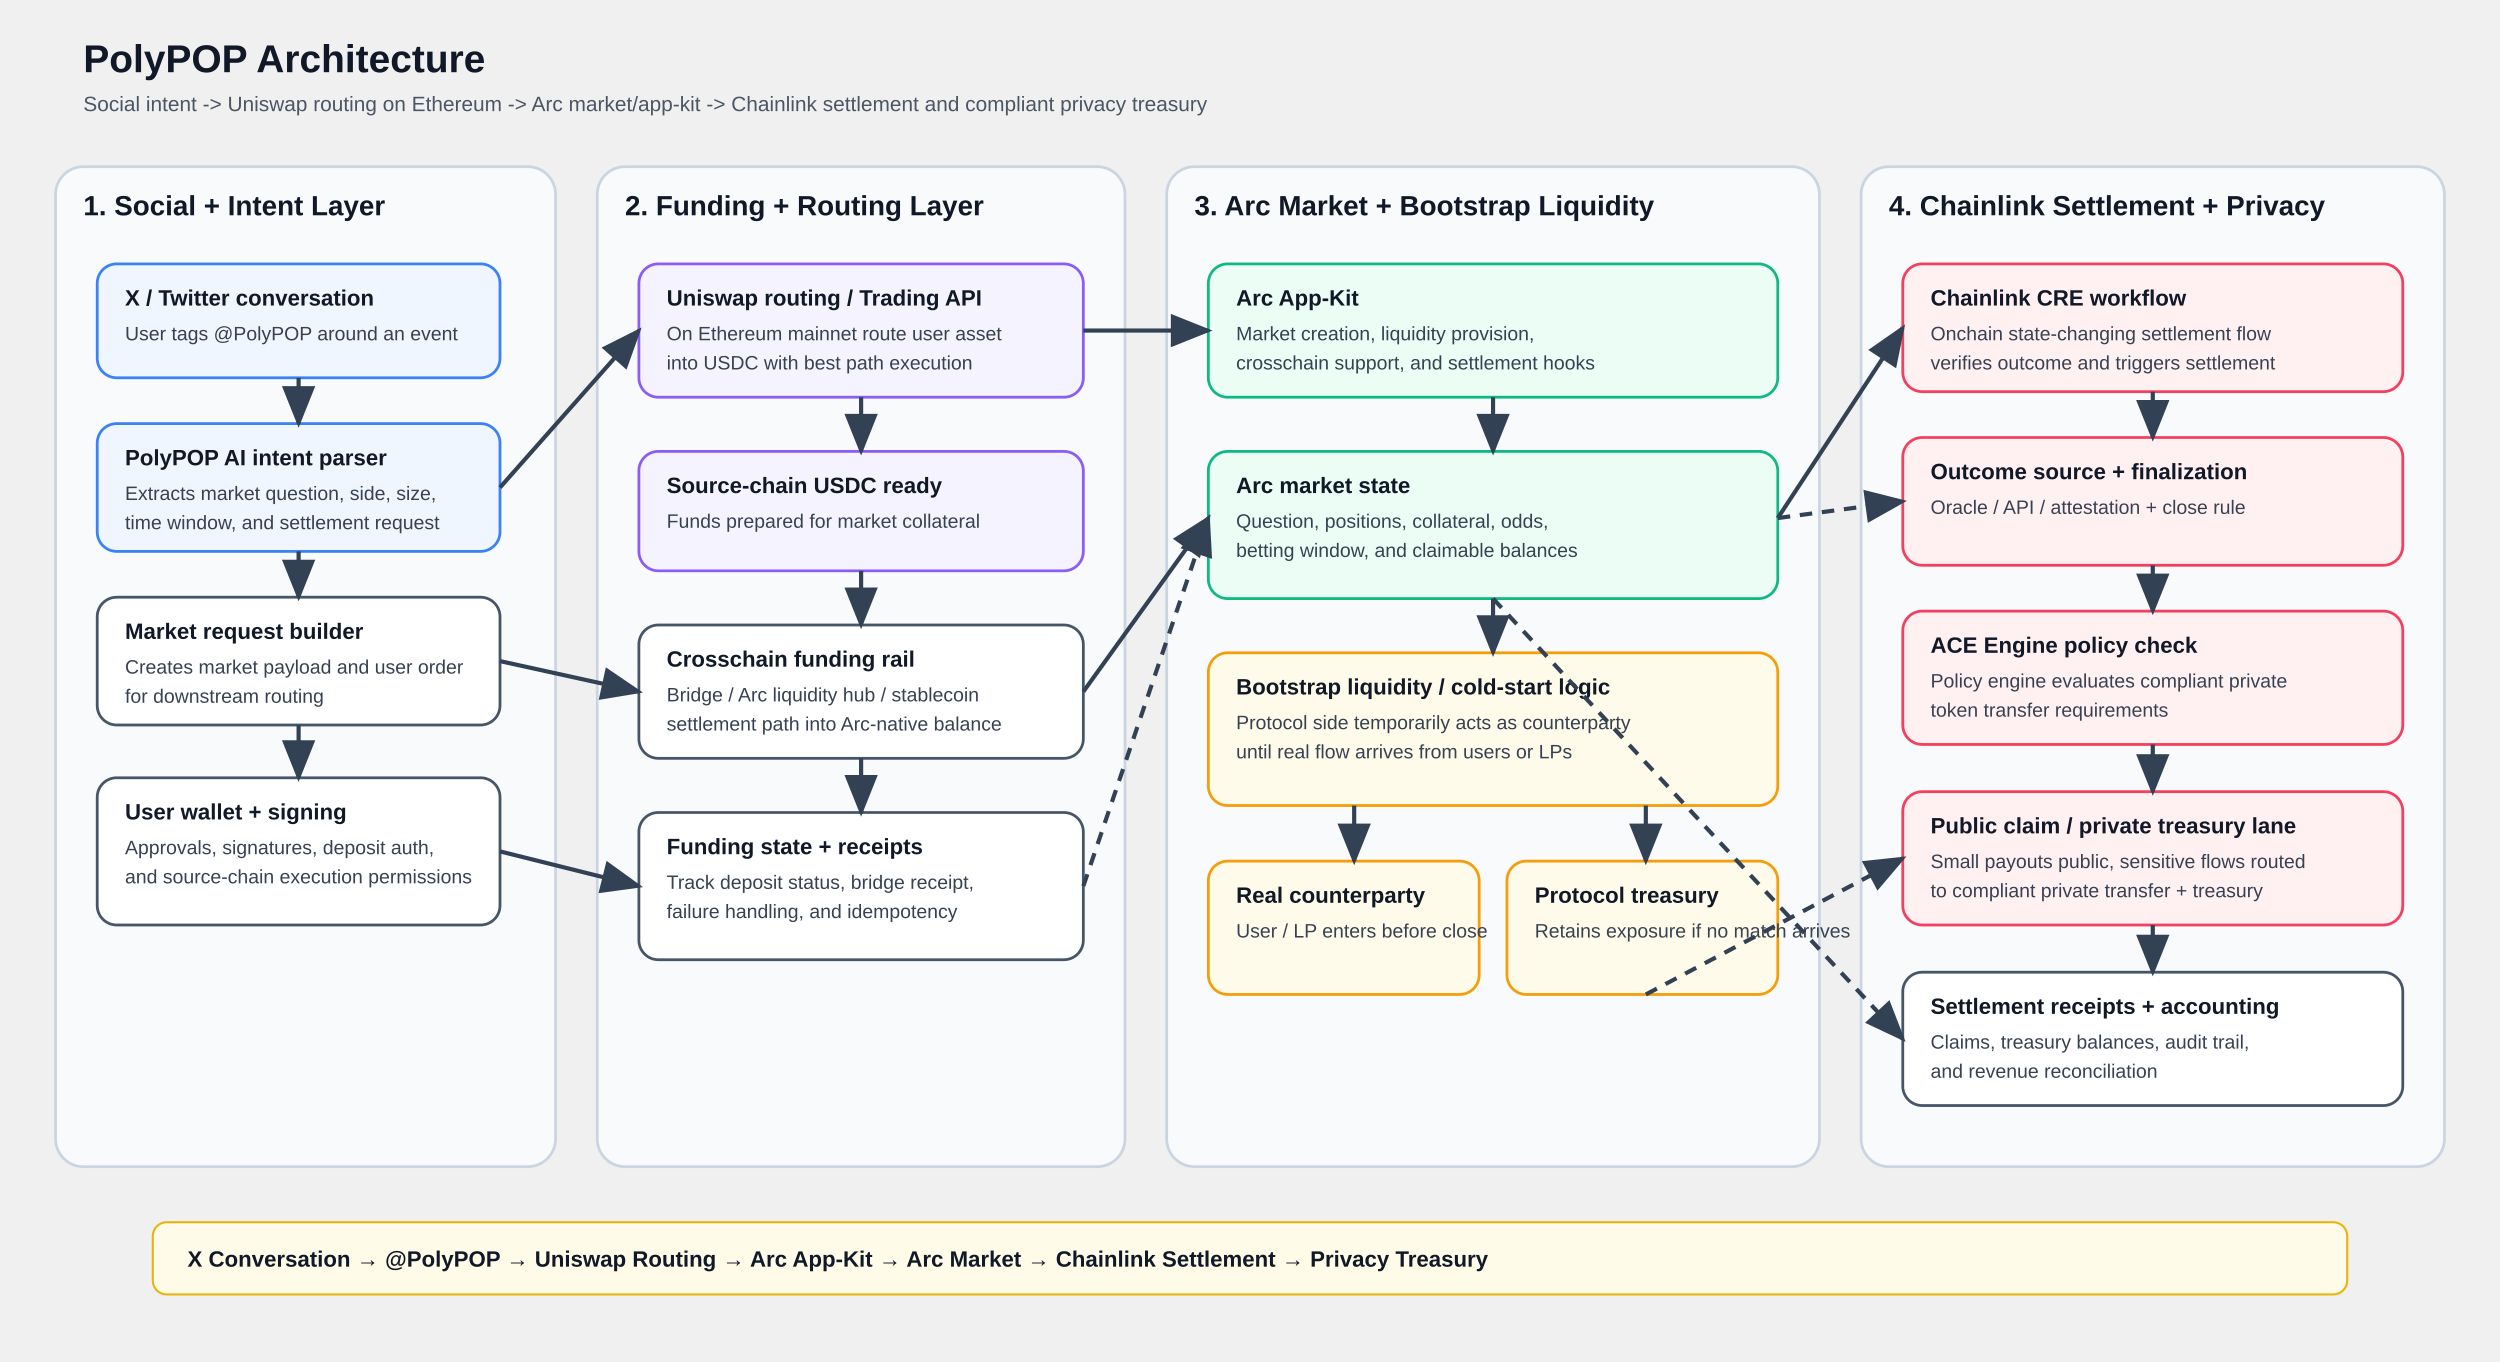
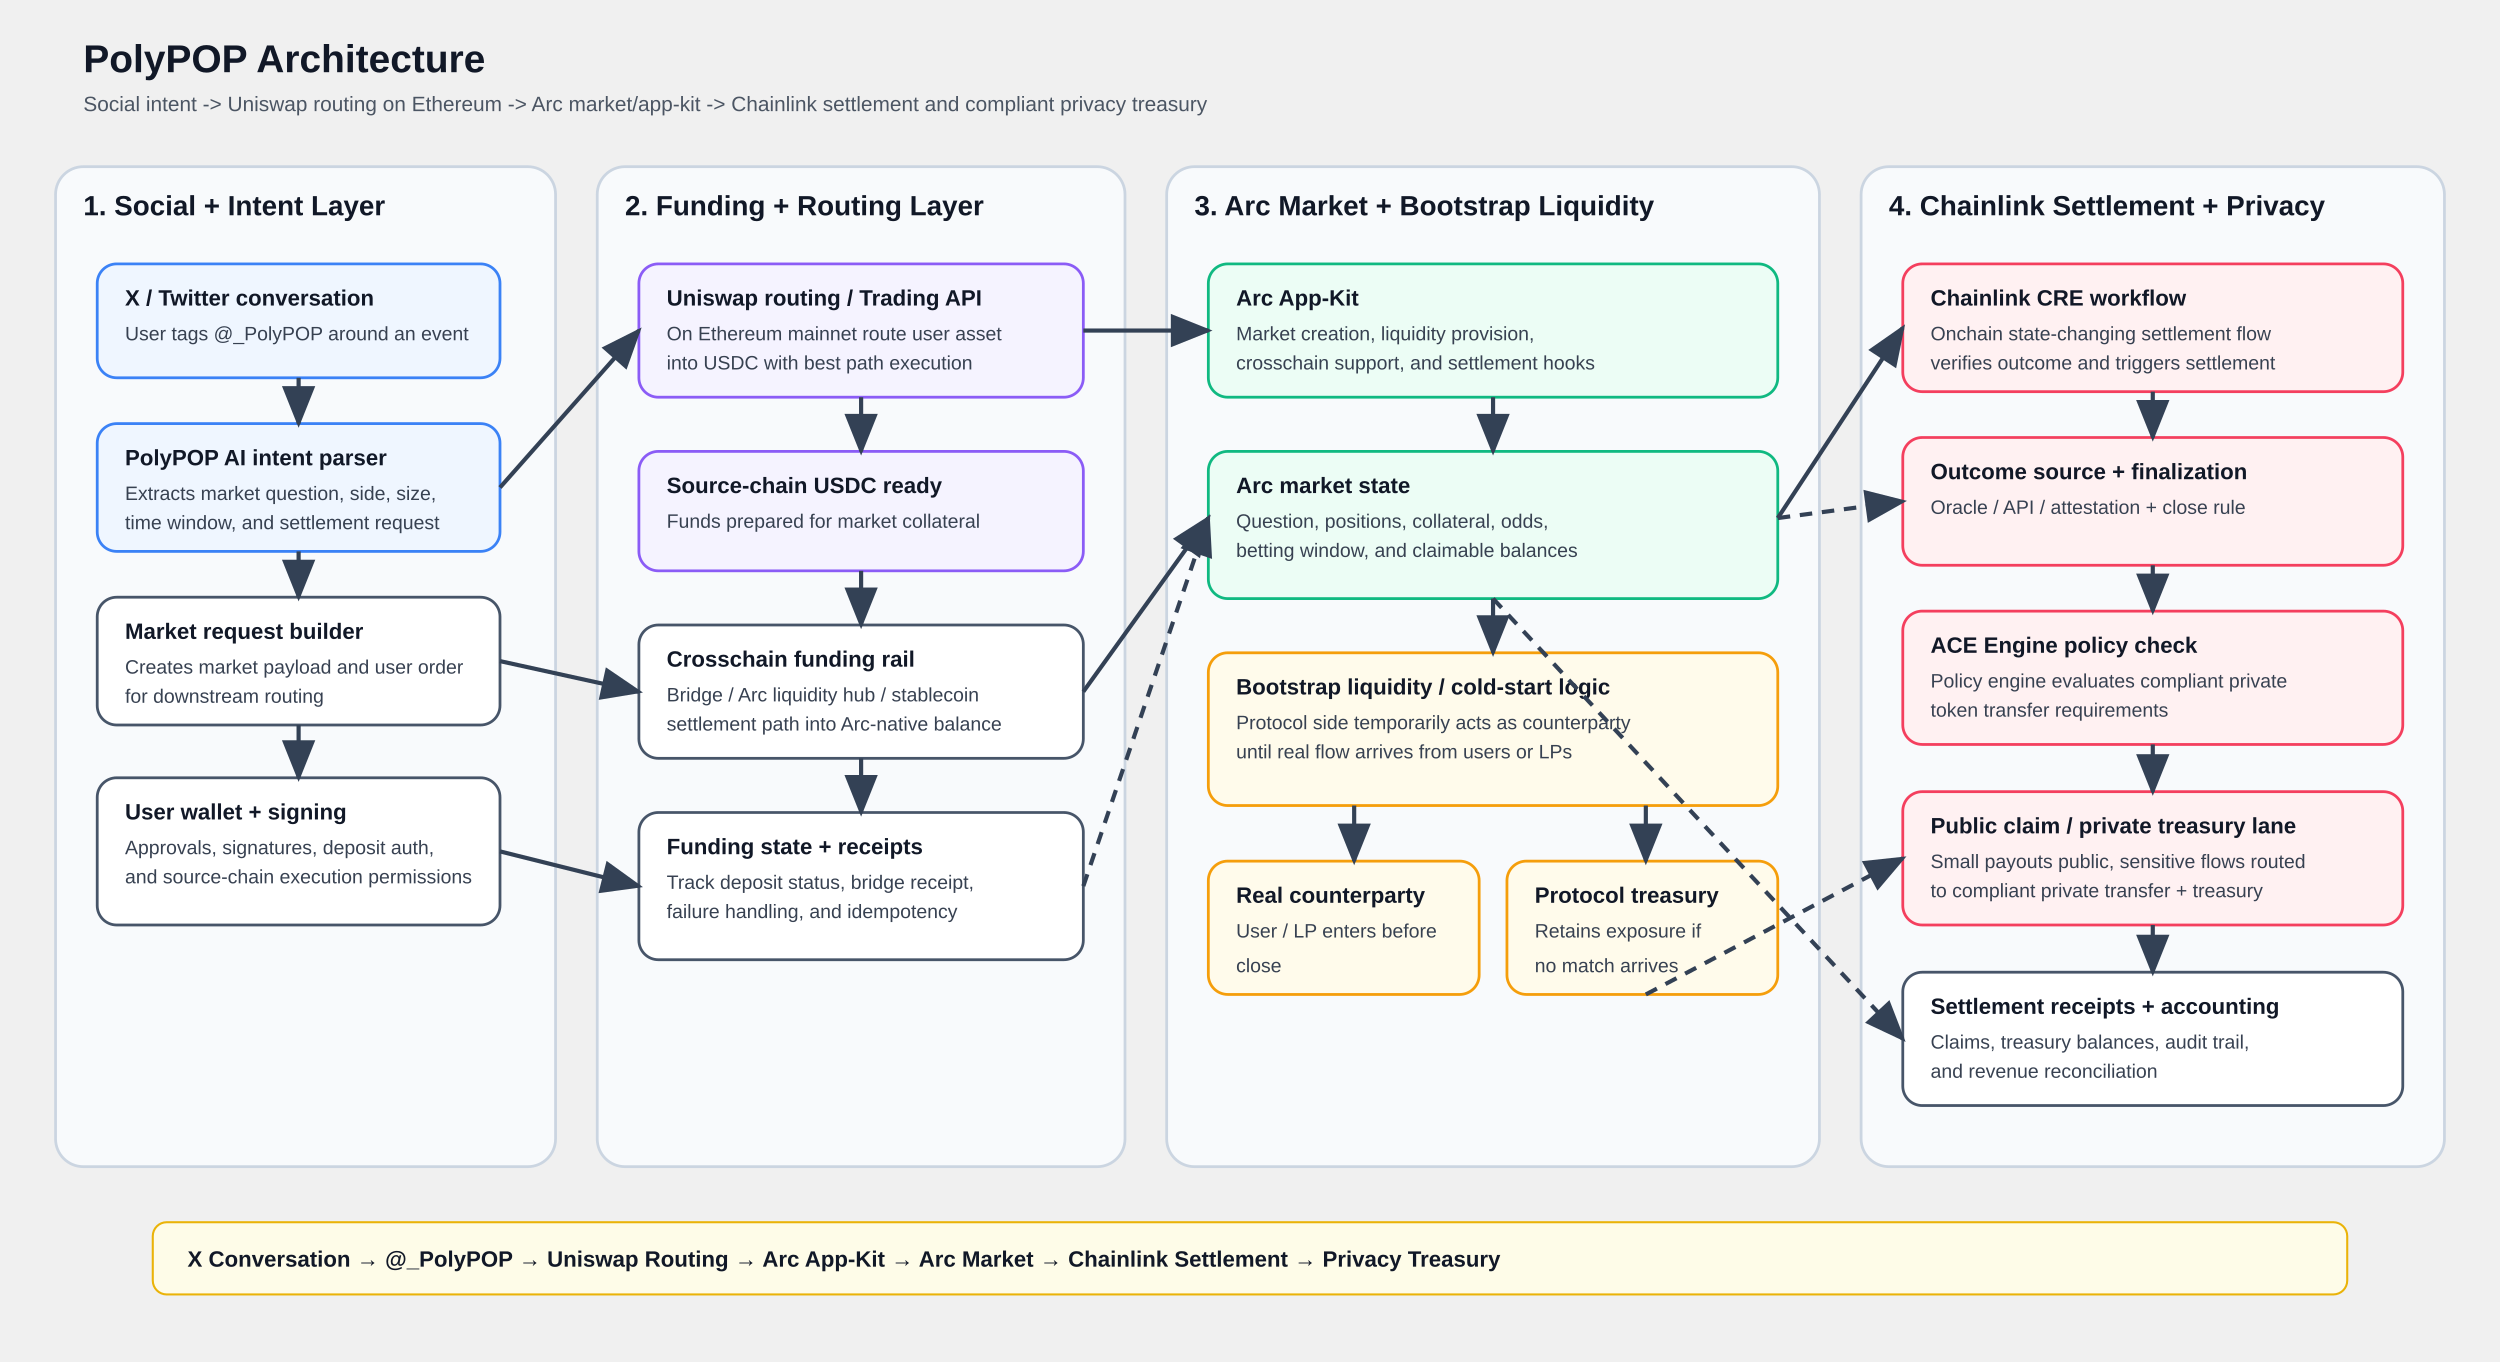
<svg xmlns="http://www.w3.org/2000/svg" width="1800" height="980" viewBox="0 0 1800 980" role="img" aria-label="PolyPOP architecture diagram">
  <defs>
    <style>
      text { font-family: Arial, Helvetica, sans-serif; fill: #111827; }
      .title { font-size: 28px; font-weight: 700; }
      .subtitle { font-size: 15px; fill: #4b5563; }
      .group { fill: #f8fafc; stroke: #cbd5e1; stroke-width: 2; rx: 20; ry: 20; }
      .box { fill: #ffffff; stroke: #475569; stroke-width: 2; rx: 14; ry: 14; }
      .box-blue { fill: #eff6ff; stroke: #3b82f6; }
      .box-purple { fill: #f5f3ff; stroke: #8b5cf6; }
      .box-green { fill: #ecfdf5; stroke: #10b981; }
      .box-amber { fill: #fffbeb; stroke: #f59e0b; }
      .box-rose { fill: #fff1f2; stroke: #f43f5e; }
      .group-title { font-size: 20px; font-weight: 700; }
      .label { font-size: 16px; font-weight: 600; }
      .small { font-size: 14px; fill: #374151; }
      .tiny { font-size: 12px; fill: #6b7280; }
      .arrow { stroke: #334155; stroke-width: 3; fill: none; marker-end: url(#arrowhead); }
      .dashed { stroke-dasharray: 9 7; }
      .note { fill: #fefce8; stroke: #eab308; stroke-width: 1.5; rx: 10; ry: 10; }
    </style>
    <marker id="arrowhead" markerWidth="10" markerHeight="8" refX="9" refY="4" orient="auto">
      <polygon points="0,0 10,4 0,8" fill="#334155" />
    </marker>
  </defs>
  <text x="60" y="52" class="title">PolyPOP Architecture</text>
  <text x="60" y="80" class="subtitle">Social intent -&gt; Uniswap routing on Ethereum -&gt; Arc market/app-kit -&gt; Chainlink settlement and compliant privacy treasury</text>
  <rect x="40" y="120" width="360" height="720" class="group" />
  <text x="60" y="155" class="group-title">1. Social + Intent Layer</text>
  <rect x="430" y="120" width="380" height="720" class="group" />
  <text x="450" y="155" class="group-title">2. Funding + Routing Layer</text>
  <rect x="840" y="120" width="470" height="720" class="group" />
  <text x="860" y="155" class="group-title">3. Arc Market + Bootstrap Liquidity</text>
  <rect x="1340" y="120" width="420" height="720" class="group" />
  <text x="1360" y="155" class="group-title">4. Chainlink Settlement + Privacy</text>
  <rect x="70" y="190" width="290" height="82" class="box box-blue" />
  <text x="90" y="220" class="label">X / Twitter conversation</text>
-   <text x="90" y="245" class="small">User tags @PolyPOP around an event</text>
+   <text x="90" y="245" class="small">User tags @_PolyPOP around an event</text>
  <rect x="70" y="305" width="290" height="92" class="box box-blue" />
  <text x="90" y="335" class="label">PolyPOP AI intent parser</text>
  <text x="90" y="360" class="small">Extracts market question, side, size,</text>
  <text x="90" y="381" class="small">time window, and settlement request</text>
  <rect x="70" y="430" width="290" height="92" class="box" />
  <text x="90" y="460" class="label">Market request builder</text>
  <text x="90" y="485" class="small">Creates market payload and user order</text>
  <text x="90" y="506" class="small">for downstream routing</text>
  <rect x="70" y="560" width="290" height="106" class="box" />
  <text x="90" y="590" class="label">User wallet + signing</text>
  <text x="90" y="615" class="small">Approvals, signatures, deposit auth,</text>
  <text x="90" y="636" class="small">and source-chain execution permissions</text>
  <rect x="460" y="190" width="320" height="96" class="box box-purple" />
  <text x="480" y="220" class="label">Uniswap routing / Trading API</text>
  <text x="480" y="245" class="small">On Ethereum mainnet route user asset</text>
  <text x="480" y="266" class="small">into USDC with best path execution</text>
  <rect x="460" y="325" width="320" height="86" class="box box-purple" />
  <text x="480" y="355" class="label">Source-chain USDC ready</text>
  <text x="480" y="380" class="small">Funds prepared for market collateral</text>
  <rect x="460" y="450" width="320" height="96" class="box" />
  <text x="480" y="480" class="label">Crosschain funding rail</text>
  <text x="480" y="505" class="small">Bridge / Arc liquidity hub / stablecoin</text>
  <text x="480" y="526" class="small">settlement path into Arc-native balance</text>
  <rect x="460" y="585" width="320" height="106" class="box" />
  <text x="480" y="615" class="label">Funding state + receipts</text>
  <text x="480" y="640" class="small">Track deposit status, bridge receipt,</text>
  <text x="480" y="661" class="small">failure handling, and idempotency</text>
  <rect x="870" y="190" width="410" height="96" class="box box-green" />
  <text x="890" y="220" class="label">Arc App-Kit</text>
  <text x="890" y="245" class="small">Market creation, liquidity provision,</text>
  <text x="890" y="266" class="small">crosschain support, and settlement hooks</text>
  <rect x="870" y="325" width="410" height="106" class="box box-green" />
  <text x="890" y="355" class="label">Arc market state</text>
  <text x="890" y="380" class="small">Question, positions, collateral, odds,</text>
  <text x="890" y="401" class="small">betting window, and claimable balances</text>
  <rect x="870" y="470" width="410" height="110" class="box box-amber" />
  <text x="890" y="500" class="label">Bootstrap liquidity / cold-start logic</text>
  <text x="890" y="525" class="small">Protocol side temporarily acts as counterparty</text>
  <text x="890" y="546" class="small">until real flow arrives from users or LPs</text>
  <rect x="870" y="620" width="195" height="96" class="box box-amber" />
  <text x="890" y="650" class="label">Real counterparty</text>
-   <text x="890" y="675" class="small">User / LP enters before close</text>
+   <text x="890" y="675" class="small">User / LP enters before</text>
+   <text x="890" y="700" class="small">close</text>
  <rect x="1085" y="620" width="195" height="96" class="box box-amber" />
  <text x="1105" y="650" class="label">Protocol treasury</text>
-   <text x="1105" y="675" class="small">Retains exposure if no match arrives</text>
+   <text x="1105" y="675" class="small">Retains exposure if</text>
+   <text x="1105" y="700" class="small">no match arrives</text>
  <rect x="1370" y="190" width="360" height="92" class="box box-rose" />
  <text x="1390" y="220" class="label">Chainlink CRE workflow</text>
  <text x="1390" y="245" class="small">Onchain state-changing settlement flow</text>
  <text x="1390" y="266" class="small">verifies outcome and triggers settlement</text>
  <rect x="1370" y="315" width="360" height="92" class="box box-rose" />
  <text x="1390" y="345" class="label">Outcome source + finalization</text>
  <text x="1390" y="370" class="small">Oracle / API / attestation + close rule</text>
  <rect x="1370" y="440" width="360" height="96" class="box box-rose" />
  <text x="1390" y="470" class="label">ACE Engine policy check</text>
  <text x="1390" y="495" class="small">Policy engine evaluates compliant private</text>
  <text x="1390" y="516" class="small">token transfer requirements</text>
  <rect x="1370" y="570" width="360" height="96" class="box box-rose" />
  <text x="1390" y="600" class="label">Public claim / private treasury lane</text>
  <text x="1390" y="625" class="small">Small payouts public, sensitive flows routed</text>
  <text x="1390" y="646" class="small">to compliant private transfer + treasury</text>
  <rect x="1370" y="700" width="360" height="96" class="box" />
  <text x="1390" y="730" class="label">Settlement receipts + accounting</text>
  <text x="1390" y="755" class="small">Claims, treasury balances, audit trail,</text>
  <text x="1390" y="776" class="small">and revenue reconciliation</text>
  <path d="M215 272 L215 305" class="arrow" />
  <path d="M215 397 L215 430" class="arrow" />
  <path d="M215 522 L215 560" class="arrow" />
  <path d="M360 351 L460 238" class="arrow" />
  <path d="M360 476 L460 498" class="arrow" />
  <path d="M360 613 L460 638" class="arrow" />
  <path d="M620 286 L620 325" class="arrow" />
  <path d="M620 411 L620 450" class="arrow" />
  <path d="M620 546 L620 585" class="arrow" />
  <path d="M780 238 L870 238" class="arrow" />
  <path d="M780 498 L870 373" class="arrow" />
  <path d="M780 638 L870 373" class="arrow dashed" />
  <path d="M1075 286 L1075 325" class="arrow" />
  <path d="M1075 431 L1075 470" class="arrow" />
  <path d="M975 580 L975 620" class="arrow" />
  <path d="M1185 580 L1185 620" class="arrow" />
  <path d="M1280 373 L1370 236" class="arrow" />
  <path d="M1280 373 L1370 361" class="arrow dashed" />
  <path d="M1550 282 L1550 315" class="arrow" />
  <path d="M1550 407 L1550 440" class="arrow" />
  <path d="M1550 536 L1550 570" class="arrow" />
  <path d="M1550 666 L1550 700" class="arrow" />
  <path d="M1075 431 L1370 748" class="arrow dashed" />
  <path d="M1185 716 L1370 618" class="arrow dashed" />
  <rect x="110" y="880" width="1580" height="52" class="note" />
-   <text x="135" y="912" class="label">X Conversation → @PolyPOP → Uniswap Routing → Arc App-Kit → Arc Market → Chainlink Settlement → Privacy Treasury</text>
+   <text x="135" y="912" class="label">X Conversation → @_PolyPOP → Uniswap Routing → Arc App-Kit → Arc Market → Chainlink Settlement → Privacy Treasury</text>
</svg>
